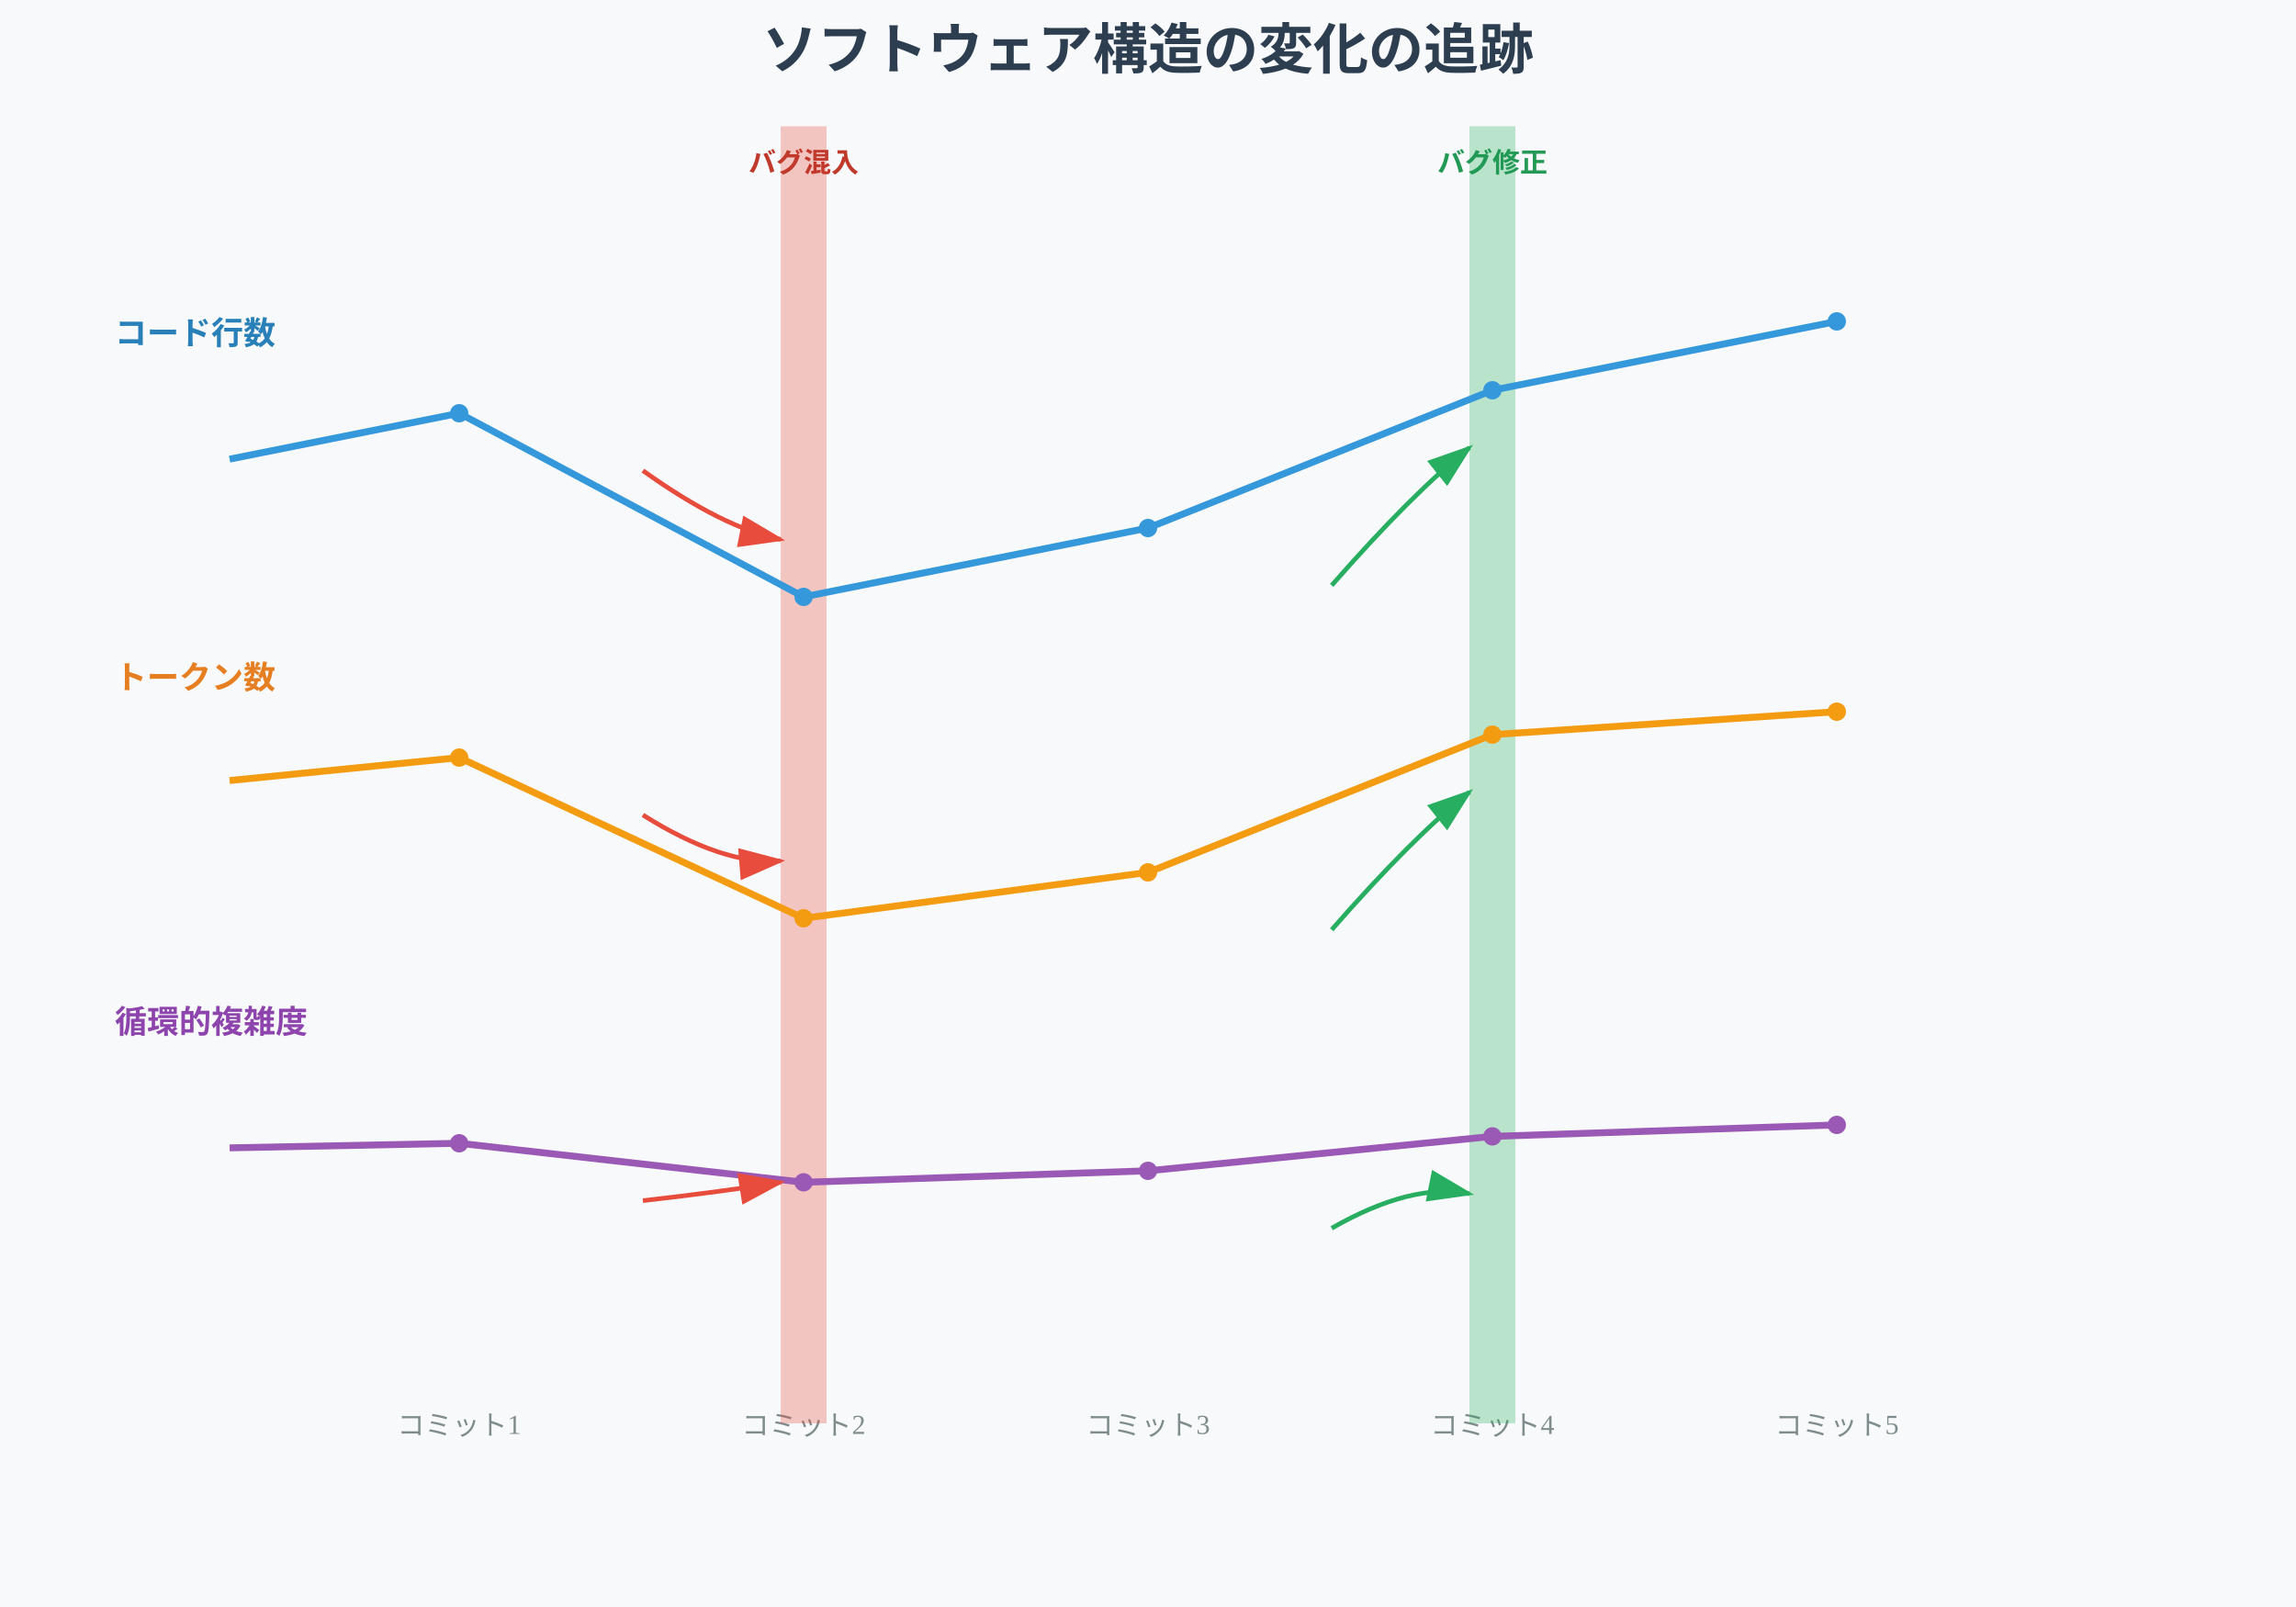
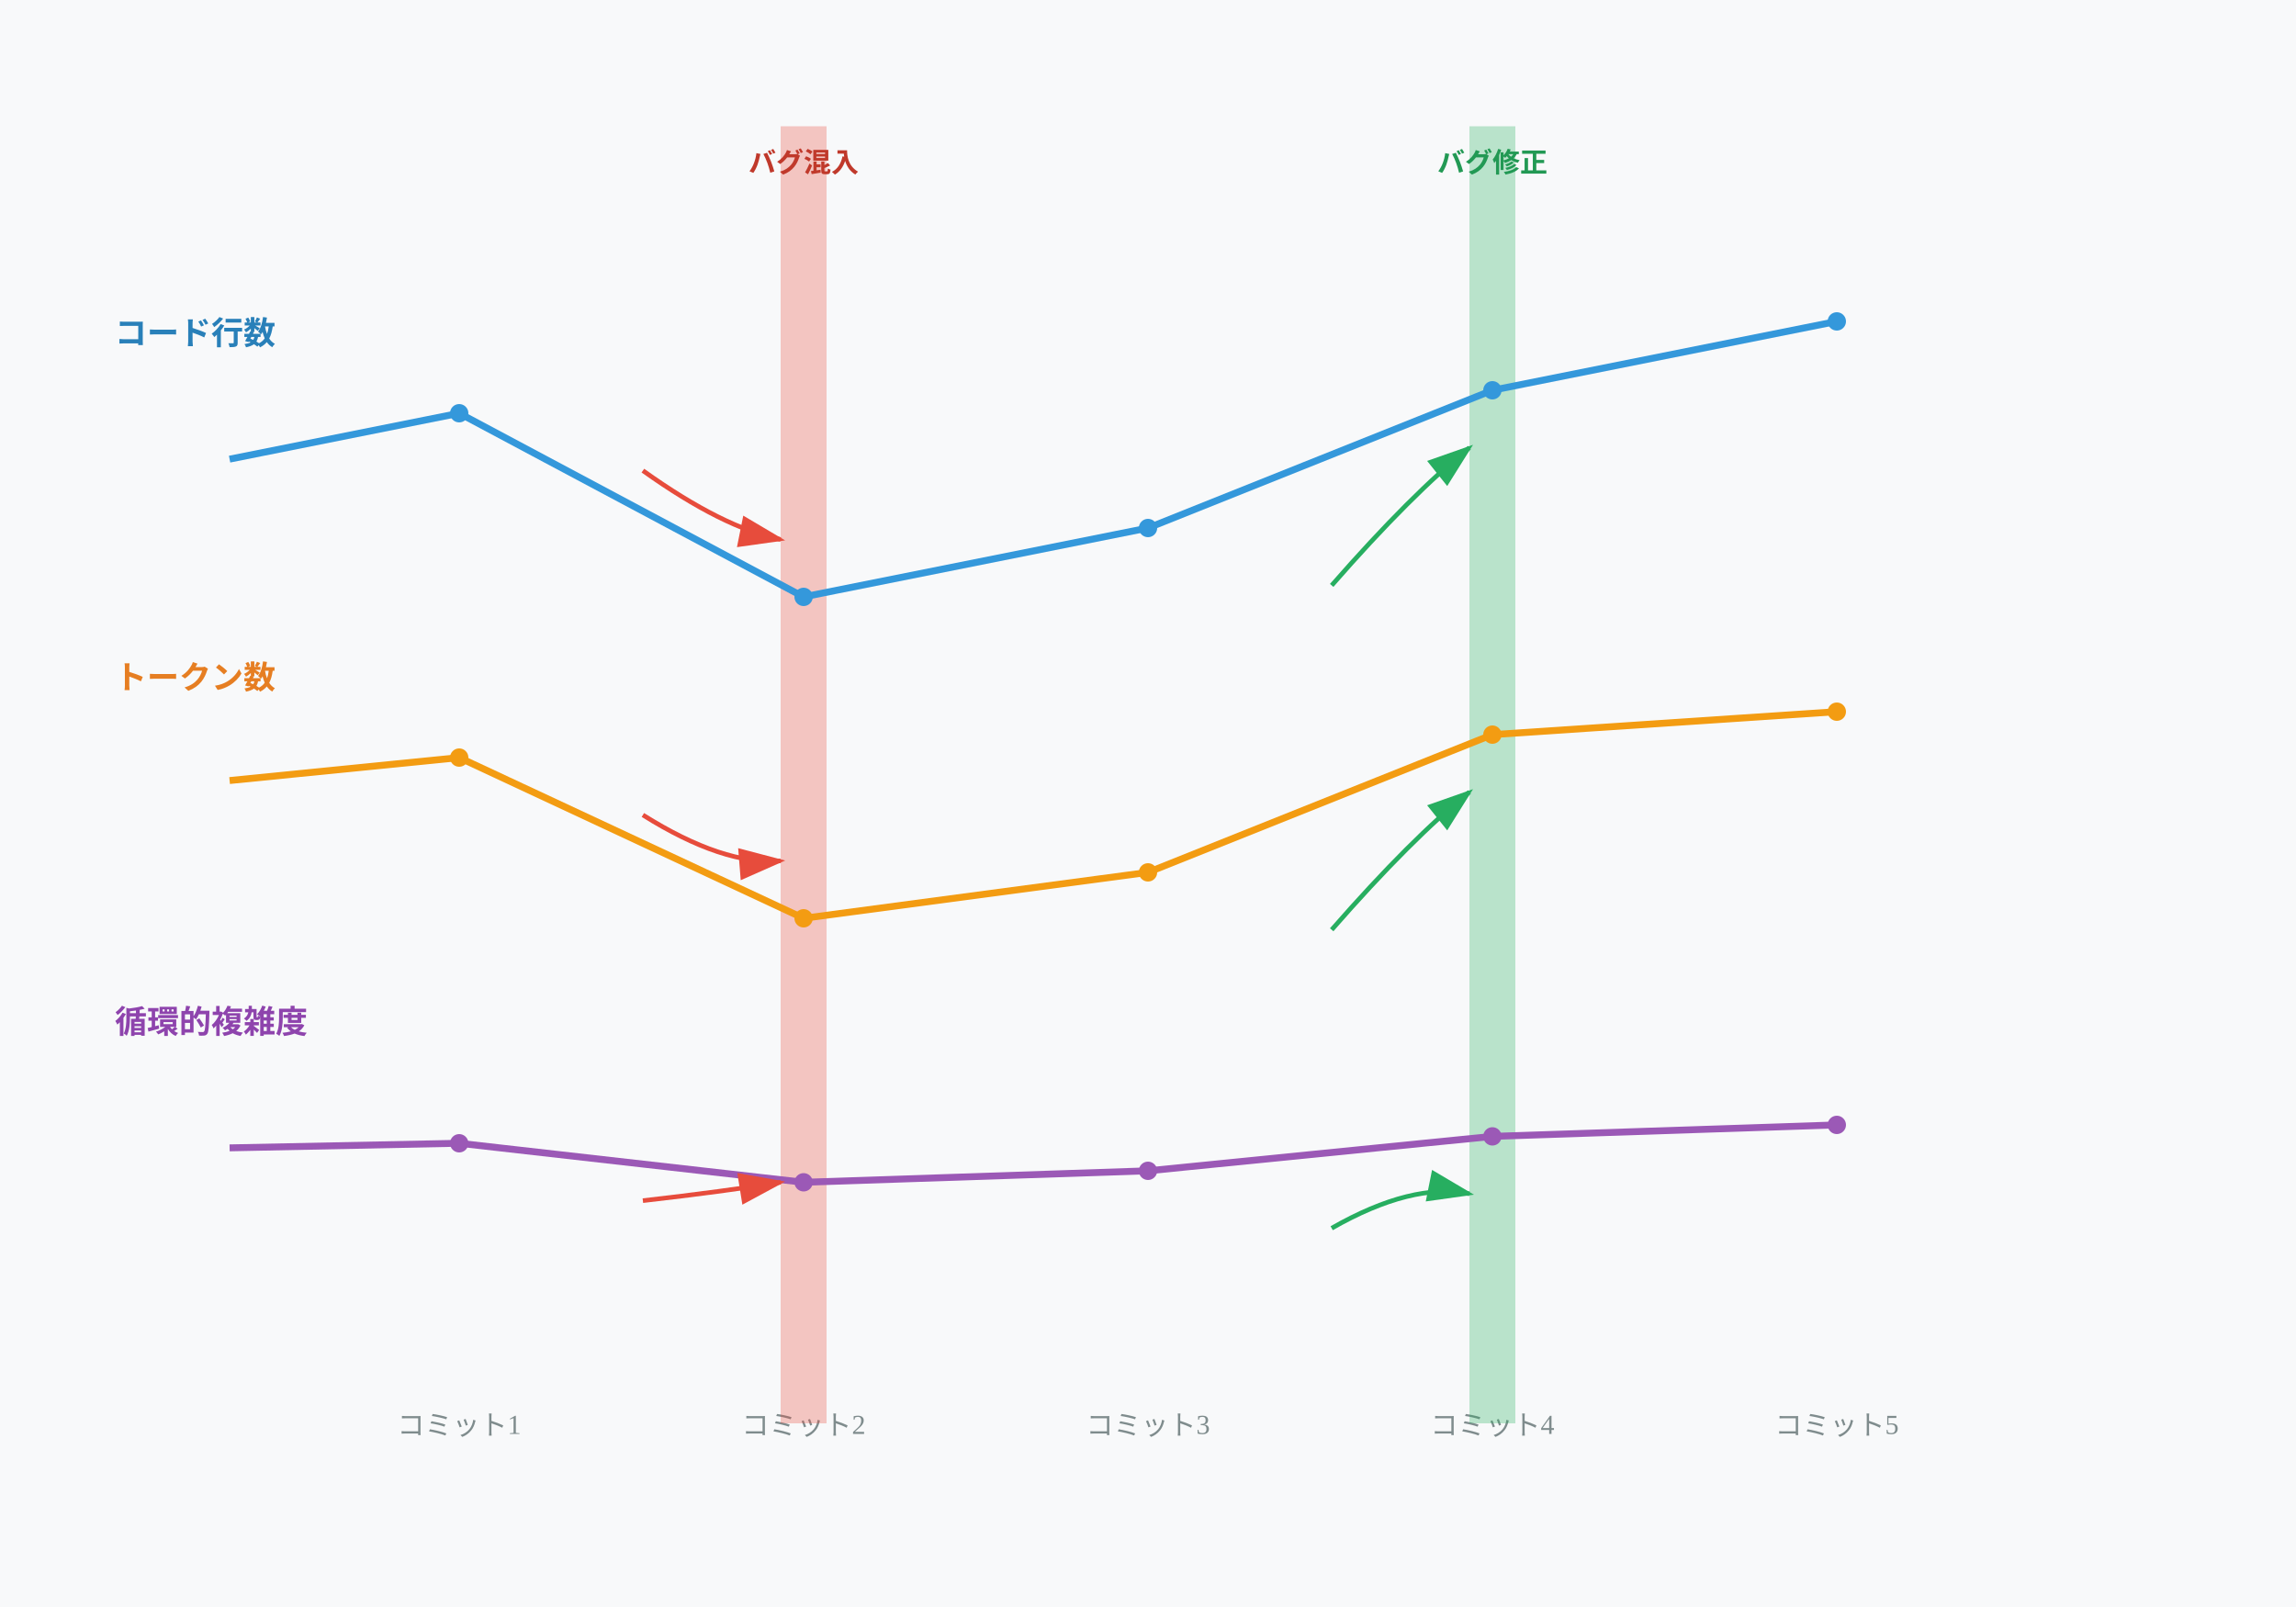
<svg xmlns="http://www.w3.org/2000/svg" viewBox="0 0 1000 700">
  <rect width="1000" height="700" fill="#f8f9fa" />
-   <text x="500" y="30" text-anchor="middle" font-size="24" font-weight="bold" fill="#2c3e50">
-     ソフトウェア構造の変化の追跡
-   </text>
  <text x="200" y="625" text-anchor="middle" font-size="12" fill="#7f8c8d">コミット1</text>
  <text x="350" y="625" text-anchor="middle" font-size="12" fill="#7f8c8d">コミット2</text>
  <text x="500" y="625" text-anchor="middle" font-size="12" fill="#7f8c8d">コミット3</text>
  <text x="650" y="625" text-anchor="middle" font-size="12" fill="#7f8c8d">コミット4</text>
  <text x="800" y="625" text-anchor="middle" font-size="12" fill="#7f8c8d">コミット5</text>
  <rect x="340" y="55" width="20" height="565" fill="#e74c3c" fill-opacity="0.3" />
  <text x="350" y="75" text-anchor="middle" font-size="12" fill="#c0392b" font-weight="bold">バグ混入</text>
  <rect x="640" y="55" width="20" height="565" fill="#27ae60" fill-opacity="0.3" />
  <text x="650" y="75" text-anchor="middle" font-size="12" fill="#229954" font-weight="bold">バグ修正</text>
  <g>
    <text x="50" y="150" font-size="14" font-weight="bold" fill="#2980b9">コード行数</text>
    <polyline points="100,200 200,180 350,260 500,230 650,170 800,140" fill="none" stroke="#3498db" stroke-width="3" />
    <circle cx="200" cy="180" r="4" fill="#3498db" />
    <circle cx="350" cy="260" r="4" fill="#3498db" />
    <circle cx="500" cy="230" r="4" fill="#3498db" />
    <circle cx="650" cy="170" r="4" fill="#3498db" />
    <circle cx="800" cy="140" r="4" fill="#3498db" />
  </g>
  <g>
    <text x="50" y="300" font-size="14" font-weight="bold" fill="#e67e22">トークン数</text>
    <polyline points="100,340 200,330 350,400 500,380 650,320 800,310" fill="none" stroke="#f39c12" stroke-width="3" />
    <circle cx="200" cy="330" r="4" fill="#f39c12" />
    <circle cx="350" cy="400" r="4" fill="#f39c12" />
    <circle cx="500" cy="380" r="4" fill="#f39c12" />
    <circle cx="650" cy="320" r="4" fill="#f39c12" />
    <circle cx="800" cy="310" r="4" fill="#f39c12" />
  </g>
  <g>
    <text x="50" y="450" font-size="14" font-weight="bold" fill="#8e44ad">循環的複雑度</text>
    <polyline points="100,500 200,498 350,515 500,510 650,495 800,490" fill="none" stroke="#9b59b6" stroke-width="3" />
    <circle cx="200" cy="498" r="4" fill="#9b59b6" />
    <circle cx="350" cy="515" r="4" fill="#9b59b6" />
    <circle cx="500" cy="510" r="4" fill="#9b59b6" />
    <circle cx="650" cy="495" r="4" fill="#9b59b6" />
    <circle cx="800" cy="490" r="4" fill="#9b59b6" />
  </g>
  <g>
    <path d="M 280 205 Q 315 230 340 235" fill="none" stroke="#e74c3c" stroke-width="2" marker-end="url(#arrowhead-red)" />
    <path d="M 280 355 Q 315 377 340 375" fill="none" stroke="#e74c3c" stroke-width="2" marker-end="url(#arrowhead-red)" />
    <path d="M 280 523 Q 315 519 340 515" fill="none" stroke="#e74c3c" stroke-width="2" marker-end="url(#arrowhead-red)" />
  </g>
  <g>
    <path d="M 580 255 Q 615 215 640 195" fill="none" stroke="#27ae60" stroke-width="2" marker-end="url(#arrowhead-green)" />
    <path d="M 580 405 Q 615 365 640 345" fill="none" stroke="#27ae60" stroke-width="2" marker-end="url(#arrowhead-green)" />
    <path d="M 580 535 Q 615 515 640 520" fill="none" stroke="#27ae60" stroke-width="2" marker-end="url(#arrowhead-green)" />
  </g>
  <defs>
    <marker id="arrowhead-red" markerWidth="10" markerHeight="7" refX="9" refY="3.5" orient="auto">
      <polygon points="0 0, 10 3.5, 0 7" fill="#e74c3c" />
    </marker>
    <marker id="arrowhead-green" markerWidth="10" markerHeight="7" refX="9" refY="3.5" orient="auto">
      <polygon points="0 0, 10 3.5, 0 7" fill="#27ae60" />
    </marker>
  </defs>
</svg>
